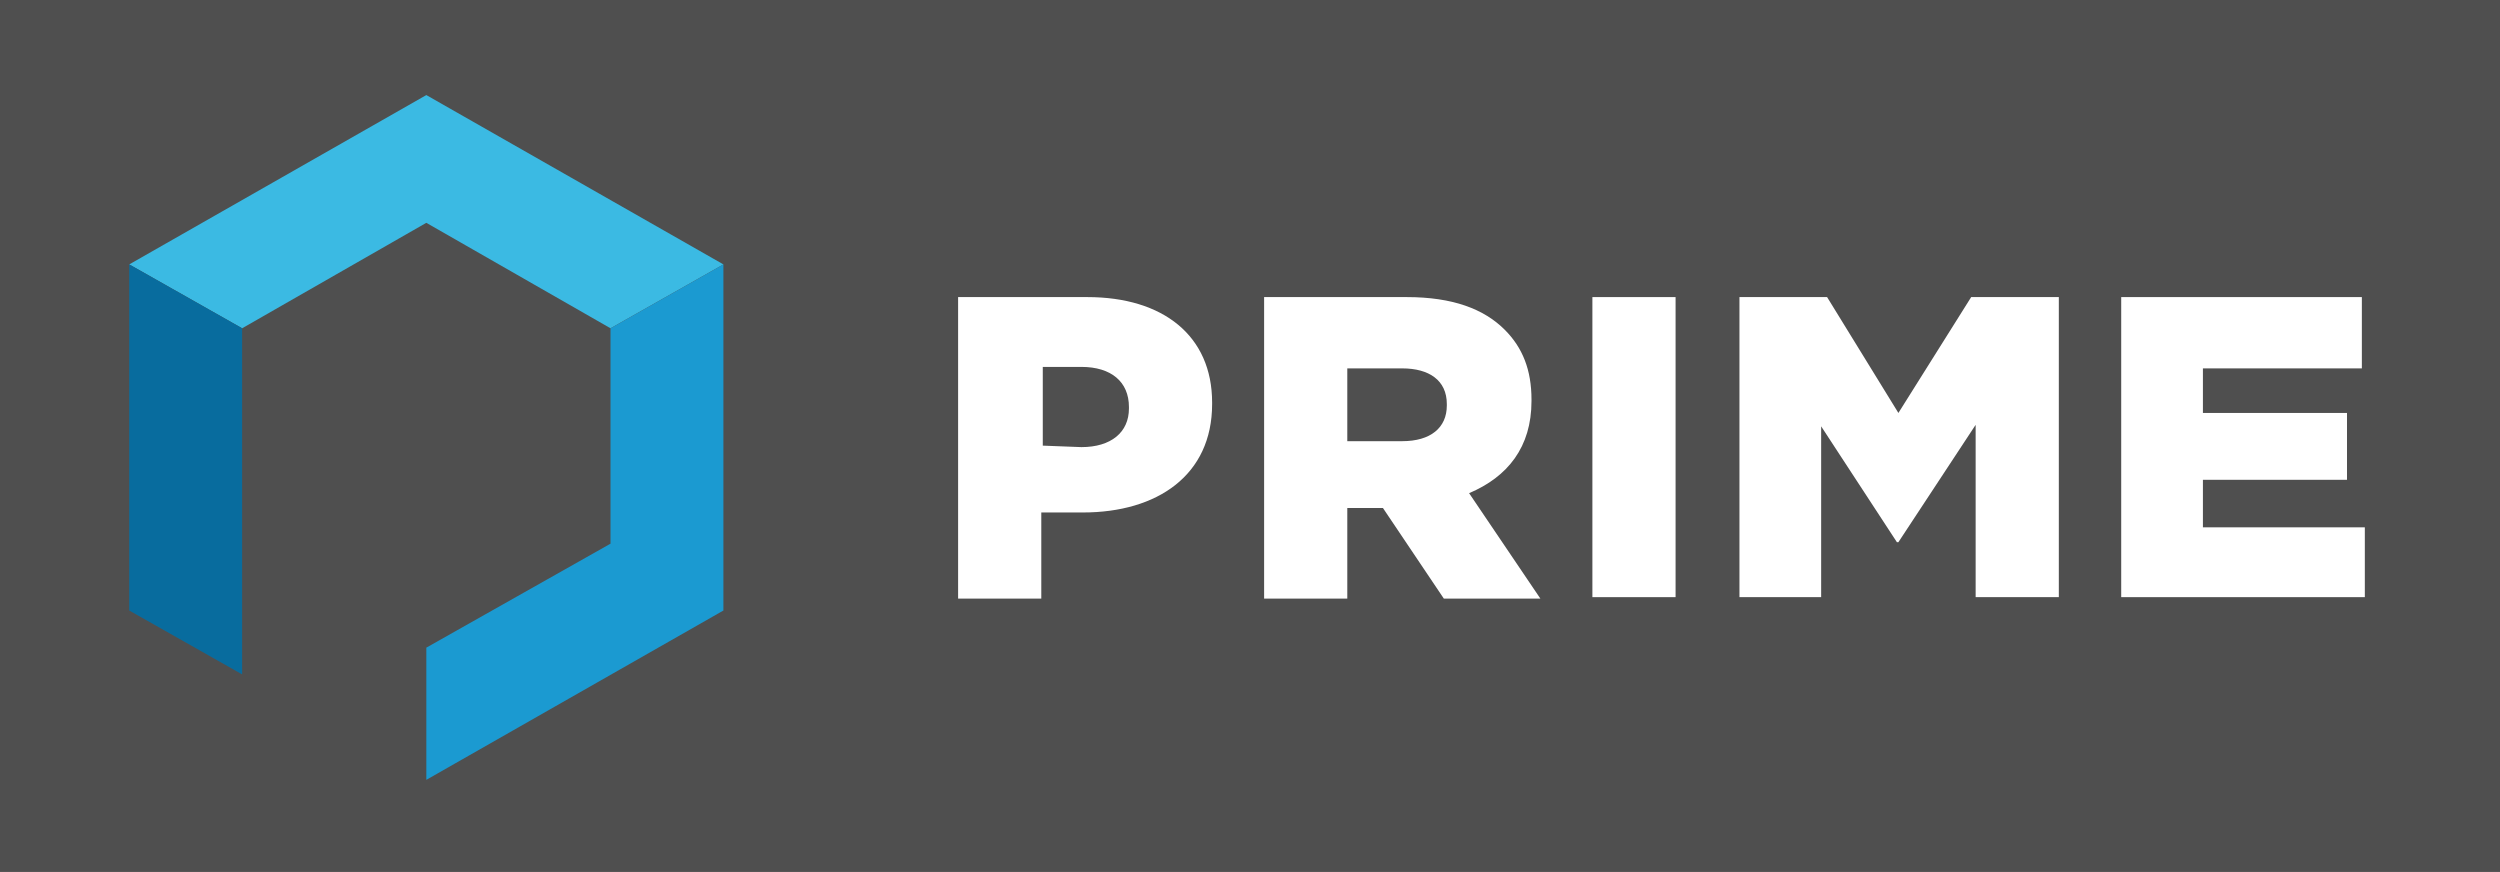
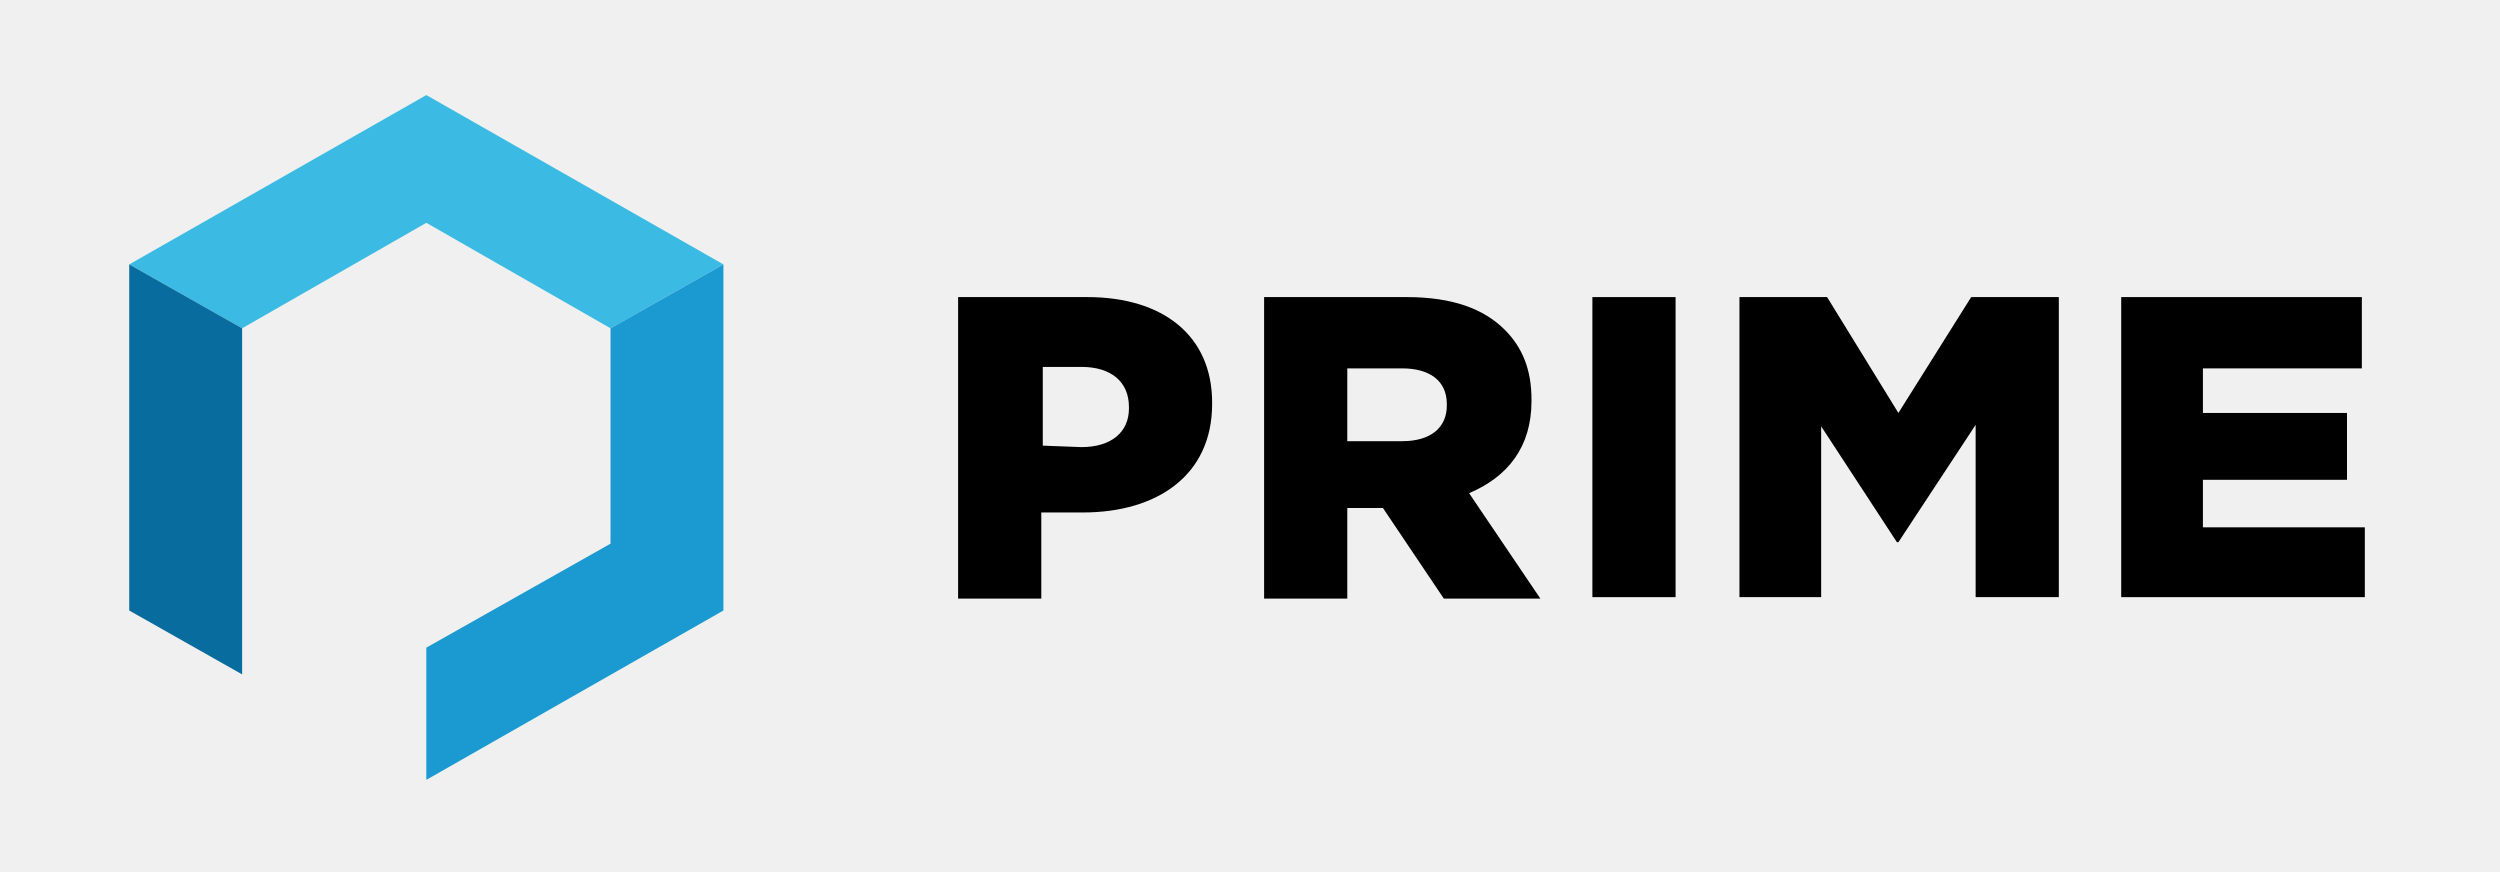
- <svg xmlns="http://www.w3.org/2000/svg" version="1.1" id="Layer_1" x="0px" y="0px" viewBox="-37.7 20.2 168.3 58.7" style="enable-background:new -37.7 20.2 168.3 58.7;" xml:space="preserve">
+ <svg xmlns="http://www.w3.org/2000/svg" version="1.1" id="Layer_1" x="0px" y="0px" viewBox="34 21.3 168.3 58.7" style="enable-background:new 34 21.3 168.3 58.7;" xml:space="preserve">
  <style type="text/css">
- 	.st0{opacity:0.67;}
- 	.st1{fill:#3BBAE3;}
- 	.st2{fill:#1B9AD1;}
- 	.st3{fill:#086C9E;}
- 	.st4{fill:#FFFFFF;}
+ 	.st0{fill:#3BBAE3;}
+ 	.st1{fill:#1B9AD1;}
+ 	.st2{fill:#086C9E;}
</style>
-   <rect x="-37.7" y="20.2" class="st0" width="168.3" height="58.7" />
-   <polygon class="st1" points="-9,35.2 3.4,42.3 11,38 -9,26.6 -29,38 -21.4,42.3 " />
-   <polygon class="st2" points="3.4,42.3 3.4,42.3 3.4,56.8 -9,63.8 -9,72.7 11,61.3 11,38 " />
-   <polygon class="st3" points="-21.4,65.6 -29,61.3 -29,38 -21.4,42.3 -21.4,65.6 " />
-   <path class="st4" d="M35.1,50.3c2,0,3.2-1,3.2-2.6v-0.1c0-1.7-1.2-2.7-3.2-2.7h-2.6v5.3L35.1,50.3z M26.8,40.2h8.7  c5.1,0,8.4,2.6,8.4,7.1v0.1c0,4.8-3.7,7.3-8.7,7.3h-2.8v5.8h-5.6L26.8,40.2z" />
-   <path class="st4" d="M56.7,49.9c1.9,0,3-0.9,3-2.4v-0.1c0-1.6-1.2-2.4-3-2.4H53v4.9L56.7,49.9z M47.4,40.2H57c3.1,0,5.2,0.8,6.6,2.2  c1.2,1.2,1.8,2.7,1.8,4.7v0.1c0,3.1-1.6,5.1-4.2,6.2l4.8,7.1h-6.5l-4.1-6.1H53v6.1h-5.6V40.2z" />
-   <rect x="69.5" y="40.2" class="st4" width="5.6" height="20.2" />
-   <polygon class="st4" points="79.4,40.2 85.3,40.2 90.1,48 95,40.2 100.9,40.2 100.9,60.4 95.3,60.4 95.3,48.8 90.1,56.7 90,56.7   84.9,48.9 84.9,60.4 79.4,60.4 " />
-   <polygon class="st4" points="105.1,40.2 121.3,40.2 121.3,45 110.6,45 110.6,48 120.3,48 120.3,52.5 110.6,52.5 110.6,55.7   121.5,55.7 121.5,60.4 105.1,60.4 " />
+   <polygon class="st0" points="62.7,36.3 75.1,43.4 82.7,39.1 62.7,27.7 42.7,39.1 50.3,43.4 " />
+   <polygon class="st1" points="75.1,43.4 75.1,43.4 75.1,57.9 62.7,64.9 62.7,73.8 82.7,62.4 82.7,39.1 " />
+   <polygon class="st2" points="50.3,66.7 42.7,62.4 42.7,39.1 50.3,43.4 " />
+   <path d="M106.8,51.4c2,0,3.2-1,3.2-2.6v-0.1c0-1.7-1.2-2.7-3.2-2.7h-2.6v5.3L106.8,51.4z M98.5,41.3h8.7c5.1,0,8.4,2.6,8.4,7.1v0.1  c0,4.8-3.7,7.3-8.7,7.3h-2.8v5.8h-5.6V41.3z" />
+   <path d="M128.4,51c1.9,0,3-0.9,3-2.4v-0.1c0-1.6-1.2-2.4-3-2.4h-3.7V51H128.4z M119.1,41.3h9.6c3.1,0,5.2,0.8,6.6,2.2  c1.2,1.2,1.8,2.7,1.8,4.7v0.1c0,3.1-1.6,5.1-4.2,6.2l4.8,7.1h-6.5l-4.1-6.1h-2.4v6.1h-5.6V41.3z" />
+   <rect x="141.2" y="41.3" width="5.6" height="20.2" />
+   <polygon points="151.1,41.3 157,41.3 161.8,49.1 166.7,41.3 172.6,41.3 172.6,61.5 167,61.5 167,49.9 161.8,57.8 161.7,57.8   156.6,50 156.6,61.5 151.1,61.5 " />
+   <polygon points="176.8,41.3 193,41.3 193,46.1 182.3,46.1 182.3,49.1 192,49.1 192,53.6 182.3,53.6 182.3,56.8 193.2,56.8   193.2,61.5 176.8,61.5 " />
</svg>
